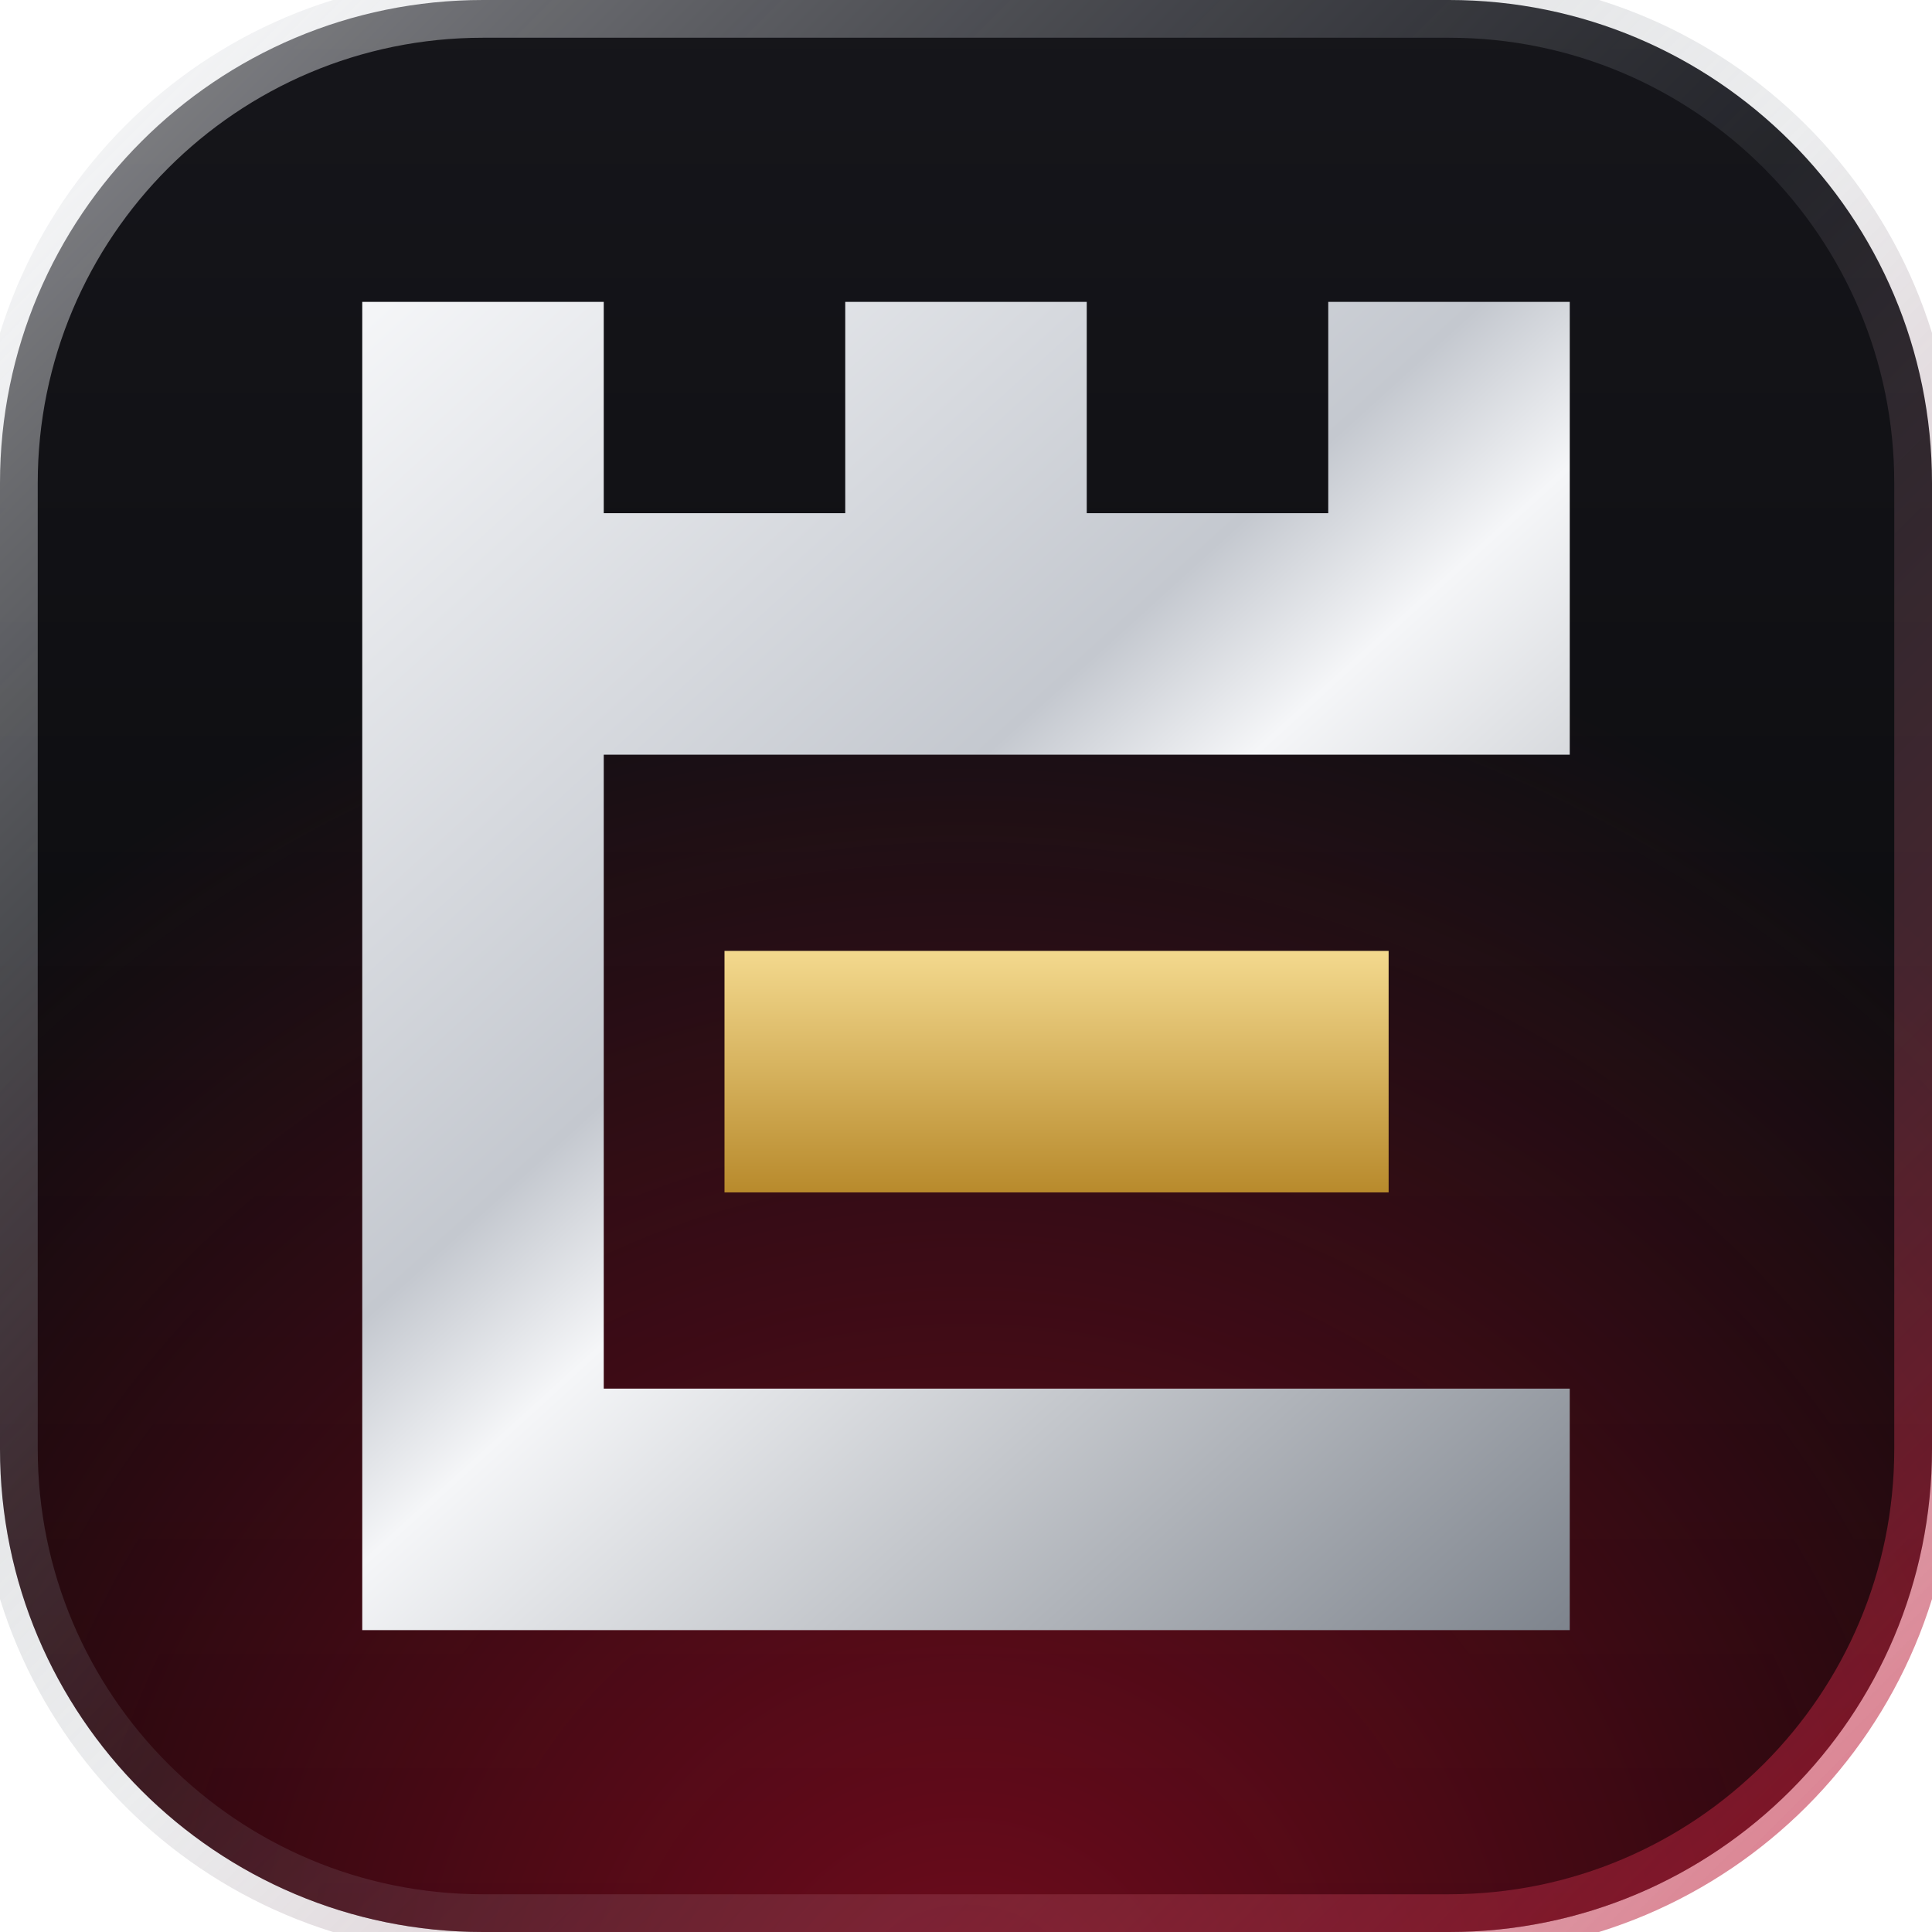
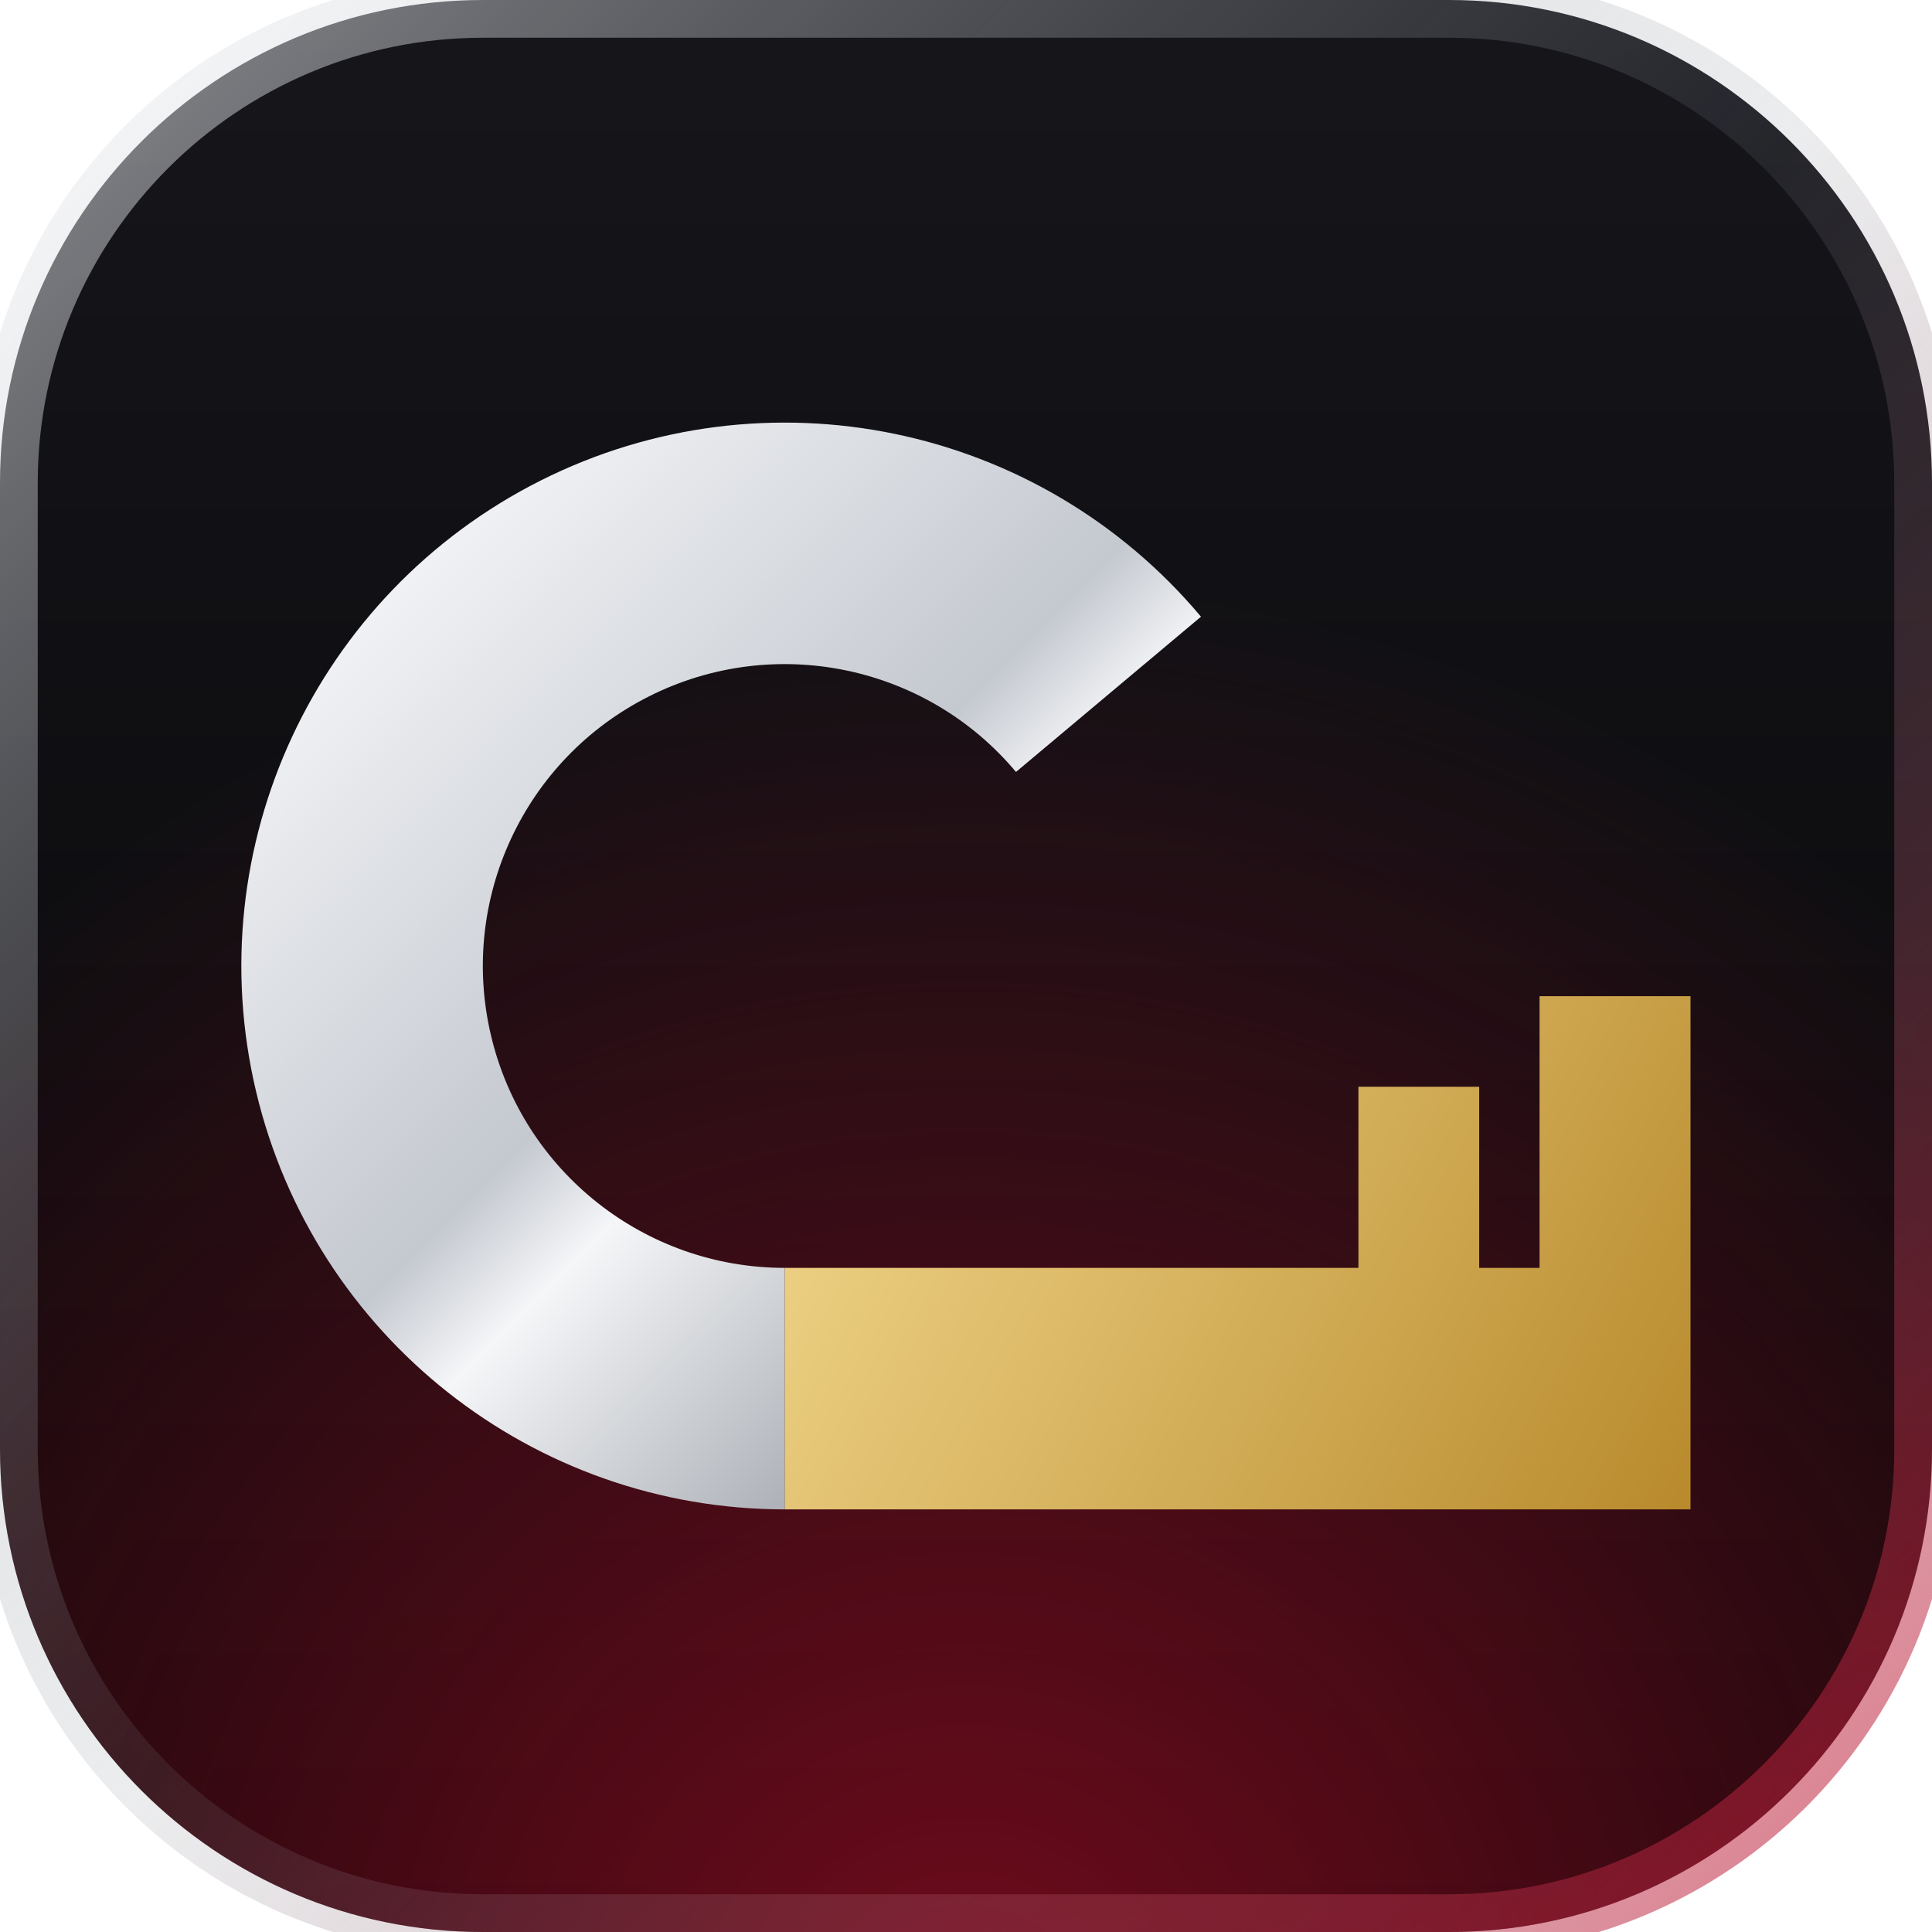
- <svg xmlns="http://www.w3.org/2000/svg" viewBox="0 0 32 32" role="img" aria-label="Edgekeep">
+ <svg xmlns="http://www.w3.org/2000/svg" viewBox="0 0 32 32" role="img" aria-label="Castellan">
  <defs>
    <linearGradient id="t" x1="0" y1="0" x2="0" y2="1">
      <stop offset="0" stop-color="#16161B" />
      <stop offset="1" stop-color="#050506" />
    </linearGradient>
    <radialGradient id="tg" cx="0.5" cy="1.05" r="0.75">
      <stop offset="0" stop-color="#C8102E" stop-opacity="0.55" />
      <stop offset="1" stop-color="#C8102E" stop-opacity="0" />
    </radialGradient>
    <linearGradient id="te" x1="0" y1="0" x2="1" y2="1">
      <stop offset="0" stop-color="#F5F6F8" stop-opacity="0.55" />
      <stop offset="0.5" stop-color="#7E848D" stop-opacity="0.15" />
      <stop offset="1" stop-color="#C8102E" stop-opacity="0.6" />
    </linearGradient>
  </defs>
  <rect width="32" height="32" rx="8" fill="url(#t)" />
  <rect width="32" height="32" rx="8" fill="url(#tg)" />
  <rect x="0.125" y="0.125" width="31.75" height="31.75" rx="7.875" fill="none" stroke="url(#te)" stroke-width="1" />
  <defs>
-     <linearGradient id="fb" x1="12" y1="10" x2="52" y2="54" gradientUnits="userSpaceOnUse">
+     <linearGradient id="fb" x1="12" y1="18" x2="40" y2="46" gradientUnits="userSpaceOnUse">
      <stop offset="0" stop-color="#F5F6F8" />
-       <stop offset="0.42" stop-color="#C4C8CF" />
-       <stop offset="0.52" stop-color="#F5F6F8" />
+       <stop offset="0.45" stop-color="#C4C8CF" />
+       <stop offset="0.55" stop-color="#F5F6F8" />
      <stop offset="1" stop-color="#7E848D" />
    </linearGradient>
-     <linearGradient id="fr" x1="0" y1="31.5" x2="0" y2="39.5" gradientUnits="userSpaceOnUse">
+     <linearGradient id="fk" x1="26" y1="33" x2="56" y2="50" gradientUnits="userSpaceOnUse">
      <stop offset="0" stop-color="#F3D98E" />
      <stop offset="1" stop-color="#B88A2C" />
    </linearGradient>
  </defs>
  <g transform="translate(0 0) scale(0.5)">
-     <path d="M12 10H20V17H28V10H36V17H44V10H52V25H20V46H52V54H12Z" fill="url(#fb)" />
-     <path d="M24 31.5H46V39.5H24Z" fill="url(#fr)" />
+     <path d="M36.72 23A14 14 0 1 0 26 46" fill="none" stroke="url(#fb)" stroke-width="8" stroke-linecap="butt" />
+     <path d="M26 42H45V36H49V42H51V33H56V50H26Z" fill="url(#fk)" />
  </g>
</svg>
